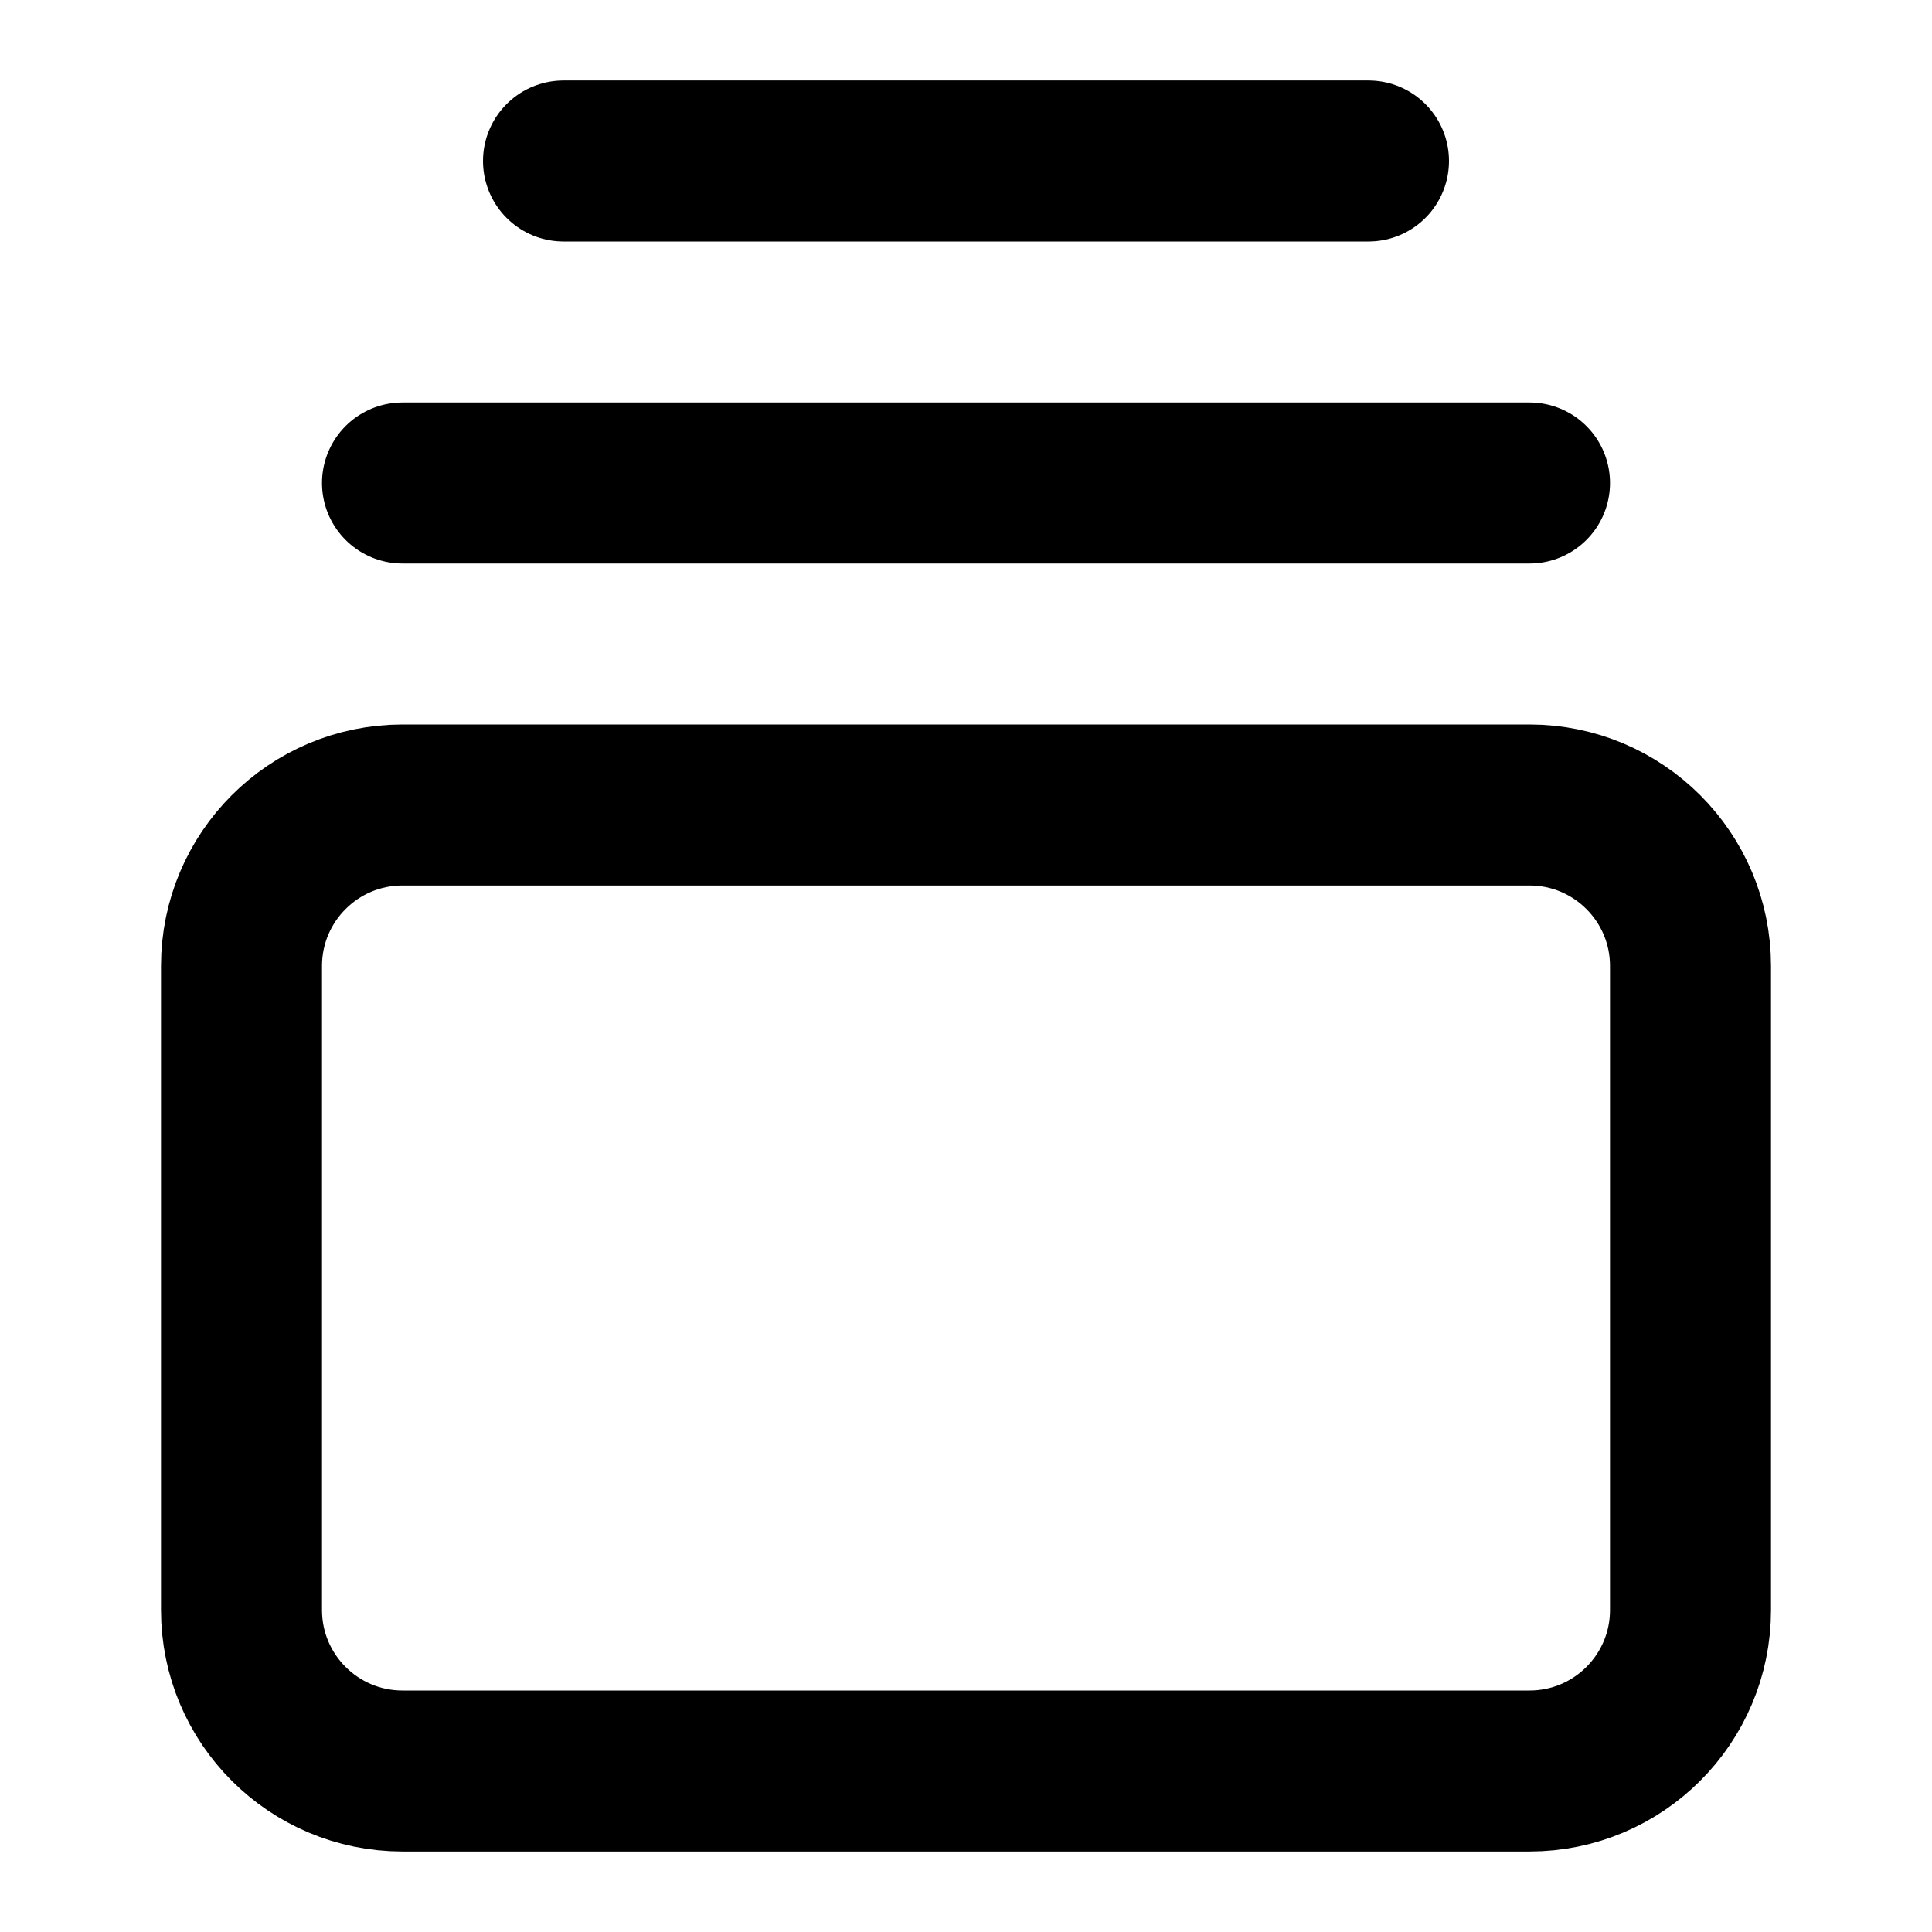
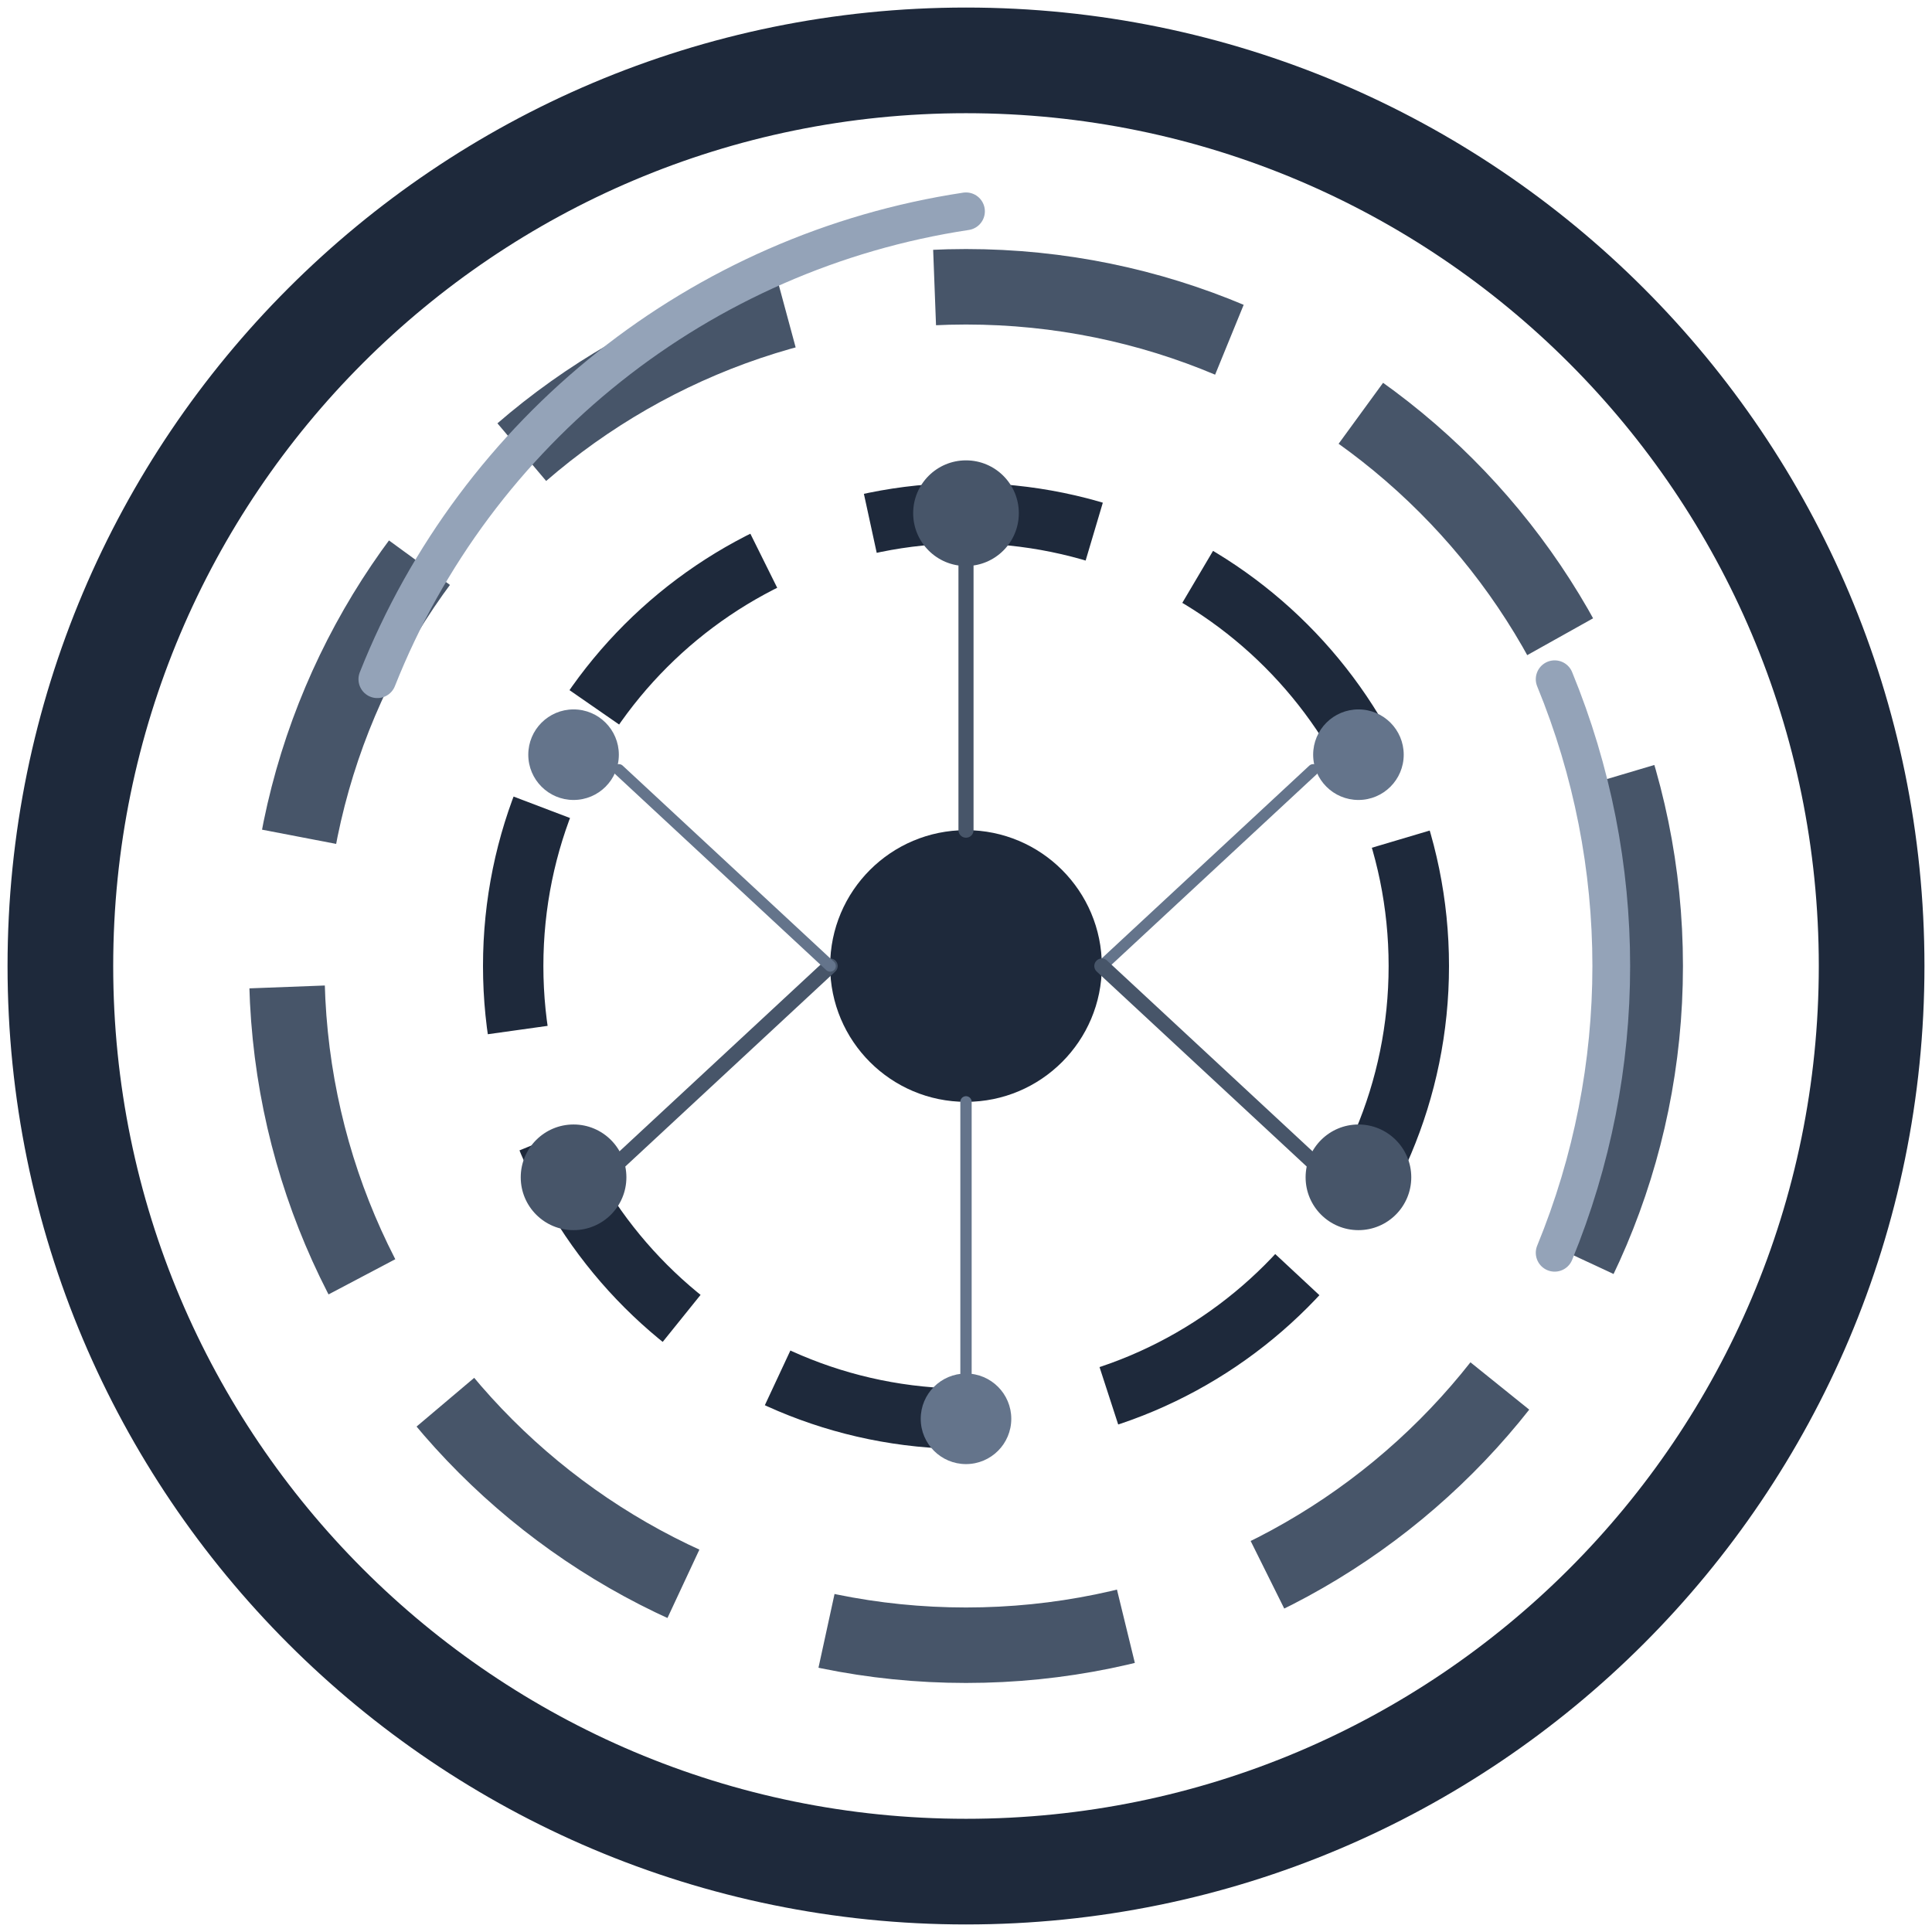
- <svg xmlns="http://www.w3.org/2000/svg" viewBox="0 0 24 24" fill="none" stroke="currentColor" stroke-width="2" stroke-linecap="round" stroke-linejoin="round">
-   <path d="M7 2h10" />
-   <path d="M5 6h14" />
-   <rect width="18" height="12" x="3" y="10" rx="2" />
+ <svg xmlns="http://www.w3.org/2000/svg" viewBox="0 0 512 512" fill="none">
+   <circle cx="256" cy="256" r="240" stroke="#1e293b" stroke-width="28" fill="none" />
+   <circle cx="256" cy="256" r="180" stroke="#475569" stroke-width="20" fill="none" stroke-dasharray="80 40" />
+   <circle cx="256" cy="256" r="120" stroke="#1e293b" stroke-width="16" fill="none" stroke-dasharray="60 30" />
+   <circle cx="256" cy="256" r="36" fill="#1e293b" />
+   <circle cx="256" cy="136" r="14" fill="#475569" />
+   <circle cx="360" cy="200" r="12" fill="#64748b" />
+   <circle cx="360" cy="312" r="14" fill="#475569" />
+   <circle cx="256" cy="376" r="12" fill="#64748b" />
+   <circle cx="152" cy="312" r="14" fill="#475569" />
+   <circle cx="152" cy="200" r="12" fill="#64748b" />
+   <line x1="256" y1="150" x2="256" y2="220" stroke="#475569" stroke-width="4" stroke-linecap="round" />
+   <line x1="292" y1="256" x2="348" y2="204" stroke="#64748b" stroke-width="3" stroke-linecap="round" />
+   <line x1="292" y1="256" x2="348" y2="308" stroke="#475569" stroke-width="4" stroke-linecap="round" />
+   <line x1="256" y1="292" x2="256" y2="364" stroke="#64748b" stroke-width="3" stroke-linecap="round" />
+   <line x1="220" y1="256" x2="164" y2="308" stroke="#475569" stroke-width="4" stroke-linecap="round" />
+   <line x1="220" y1="256" x2="164" y2="204" stroke="#64748b" stroke-width="3" stroke-linecap="round" />
+   <path d="M 100 180 A 200 200 0 0 1 256 56" stroke="#94a3b8" stroke-width="10" fill="none" stroke-linecap="round" />
+   <path d="M 412 180 A 200 200 0 0 1 412 332" stroke="#94a3b8" stroke-width="10" fill="none" stroke-linecap="round" />
</svg>
